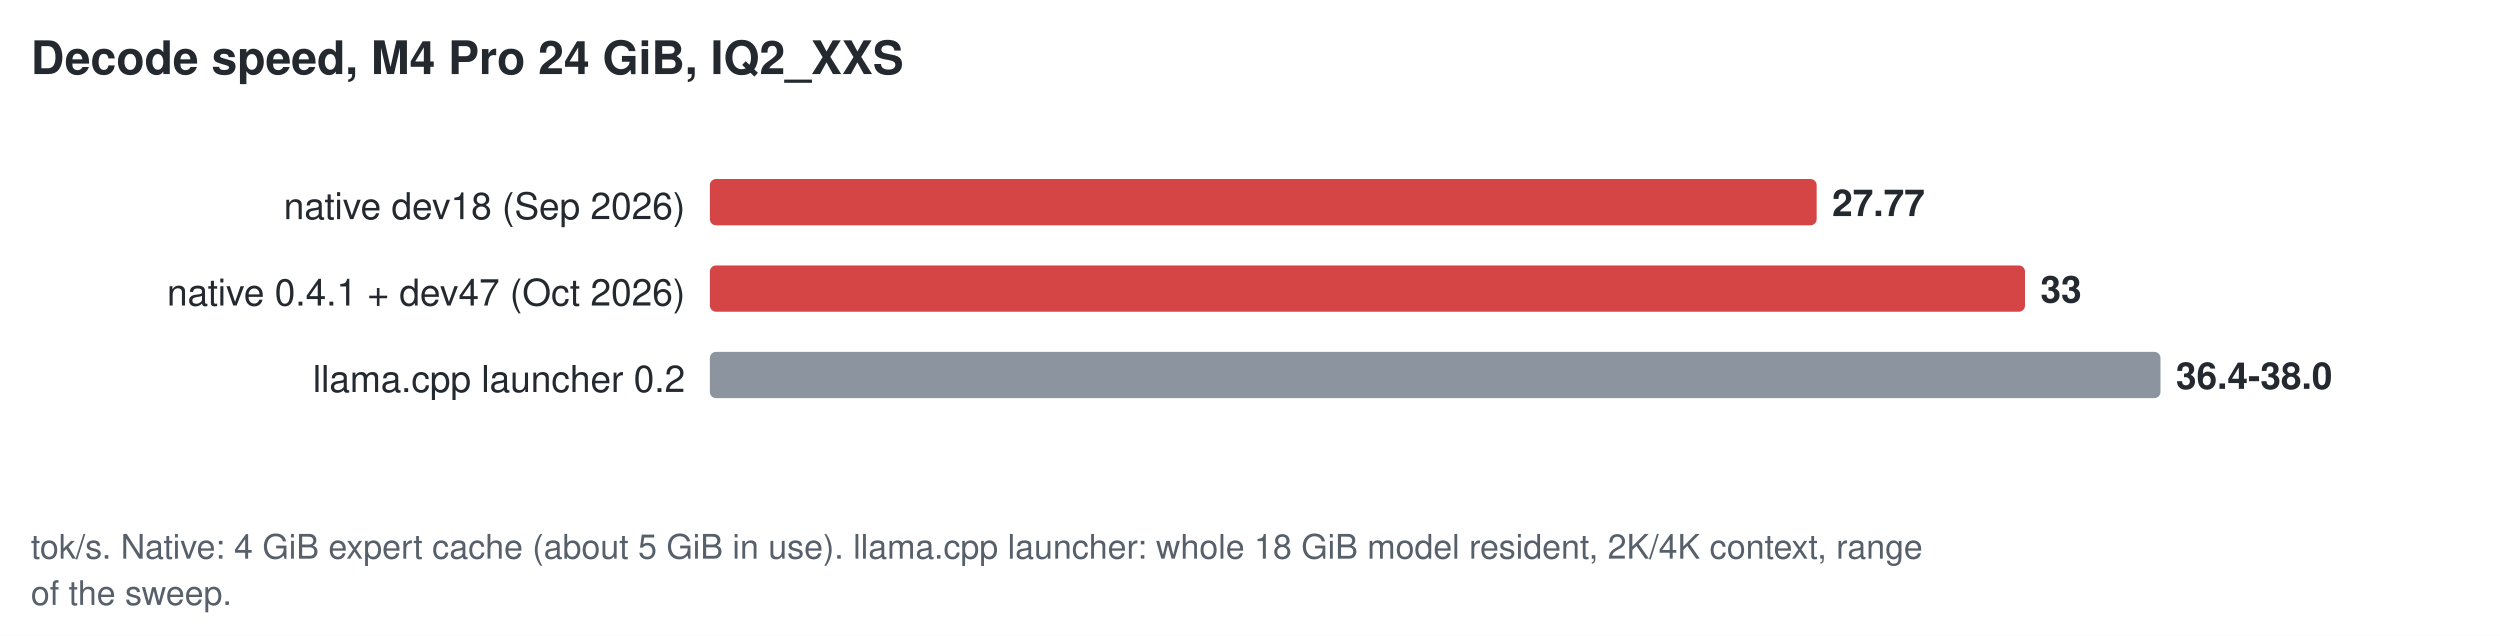
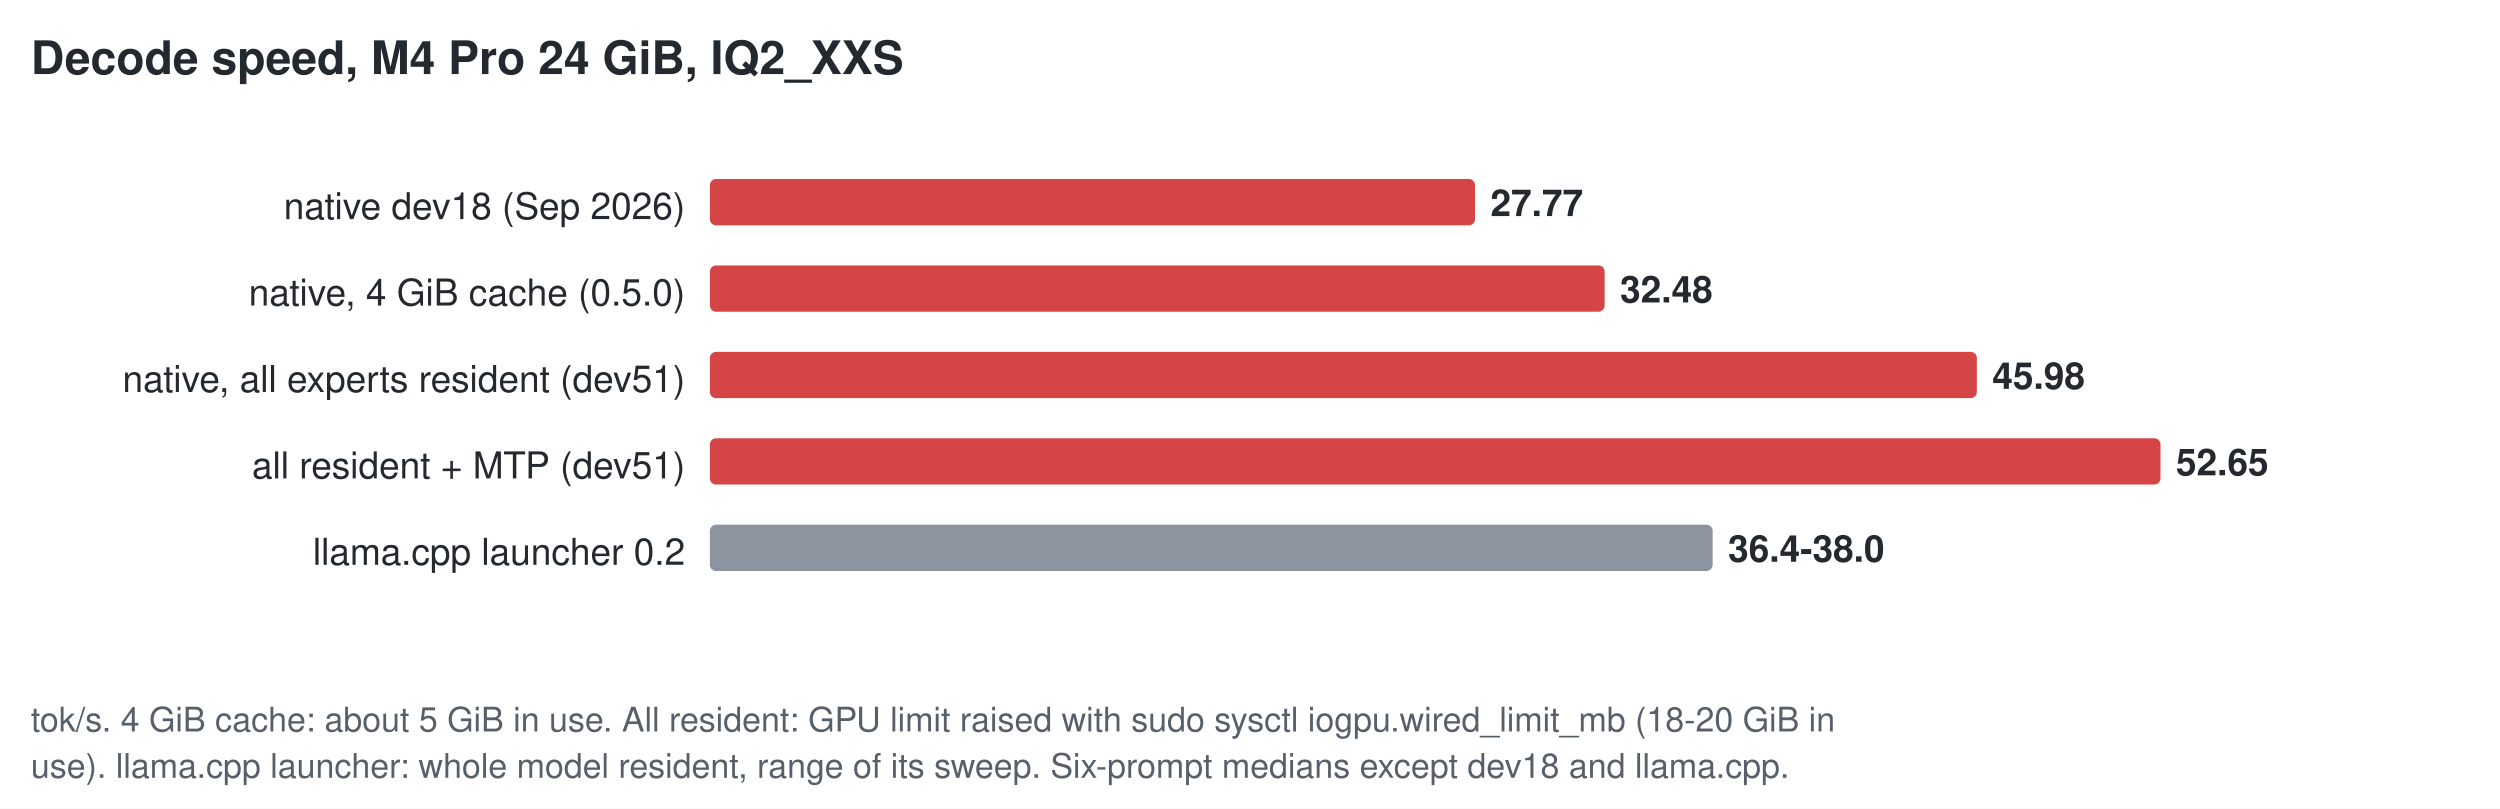
- <svg xmlns="http://www.w3.org/2000/svg" width="810" height="206" viewBox="0 0 810 206">
+ <svg xmlns="http://www.w3.org/2000/svg" width="810" height="262" viewBox="0 0 810 262">
  <style>.bg{fill:#ffffff}text{font-family:-apple-system,Helvetica,Arial,sans-serif;fill:#24292f}.t{font-size:15px;font-weight:600}.n{font-size:11px;fill:#57606a}.l{font-size:12px}.v{font-size:12px;font-weight:600}.g{stroke:#d0d7de}@media (prefers-color-scheme:dark){.bg{fill:#0d1117}text{fill:#e6edf3}.n{fill:#8d96a0}.g{stroke:#30363d}}</style>
-   <rect class="bg" width="810" height="206" />
+   <rect class="bg" width="810" height="262" />
  <text class="t" x="10" y="24">Decode speed, M4 Pro 24 GiB, IQ2_XXS</text>
  <text class="l" x="222" y="71" text-anchor="end">native dev18 (Sep 2026)</text>
-   <rect x="230" y="58" width="358.6" height="15" rx="2" fill="#d64545" />
-   <text class="v" x="593.6" y="70">27.77</text>
-   <text class="l" x="222" y="99" text-anchor="end">native 0.4.1 + dev47 (Oct 2026)</text>
-   <rect x="230" y="86" width="426.1" height="15" rx="2" fill="#d64545" />
-   <text class="v" x="661.1" y="98">33</text>
-   <text class="l" x="222" y="127" text-anchor="end">llama.cpp launcher 0.2</text>
-   <rect x="230" y="114" width="470.0" height="15" rx="2" fill="#8c959f" />
-   <text class="v" x="705.0" y="126">36.4-38.0</text>
-   <text class="n" x="10" y="181">tok/s. Native: 4 GiB expert cache (about 5 GiB in use). llama.cpp launcher: whole 18 GiB model resident, 2K/4K context, range</text>
-   <text class="n" x="10" y="196">of the sweep.</text>
+   <rect x="230" y="58" width="247.9" height="15" rx="2" fill="#d64545" />
+   <text class="v" x="482.9" y="70">27.77</text>
+   <text class="l" x="222" y="99" text-anchor="end">native, 4 GiB cache (0.5.0)</text>
+   <rect x="230" y="86" width="289.9" height="15" rx="2" fill="#d64545" />
+   <text class="v" x="524.9" y="98">32.48</text>
+   <text class="l" x="222" y="127" text-anchor="end">native, all experts resident (dev51)</text>
+   <rect x="230" y="114" width="410.5" height="15" rx="2" fill="#d64545" />
+   <text class="v" x="645.5" y="126">45.98</text>
+   <text class="l" x="222" y="155" text-anchor="end">all resident + MTP (dev51)</text>
+   <rect x="230" y="142" width="470.0" height="15" rx="2" fill="#d64545" />
+   <text class="v" x="705.0" y="154">52.65</text>
+   <text class="l" x="222" y="183" text-anchor="end">llama.cpp launcher 0.2</text>
+   <rect x="230" y="170" width="324.9" height="15" rx="2" fill="#8c959f" />
+   <text class="v" x="559.9" y="182">36.4-38.0</text>
+   <text class="n" x="10" y="237">tok/s. 4 GiB cache: about 5 GiB in use. All resident: GPU limit raised with sudo sysctl iogpu.wired_limit_mb (18-20 GiB in</text>
+   <text class="n" x="10" y="252">use). llama.cpp launcher: whole model resident, range of its sweep. Six-prompt medians except dev18 and llama.cpp.</text>
</svg>
